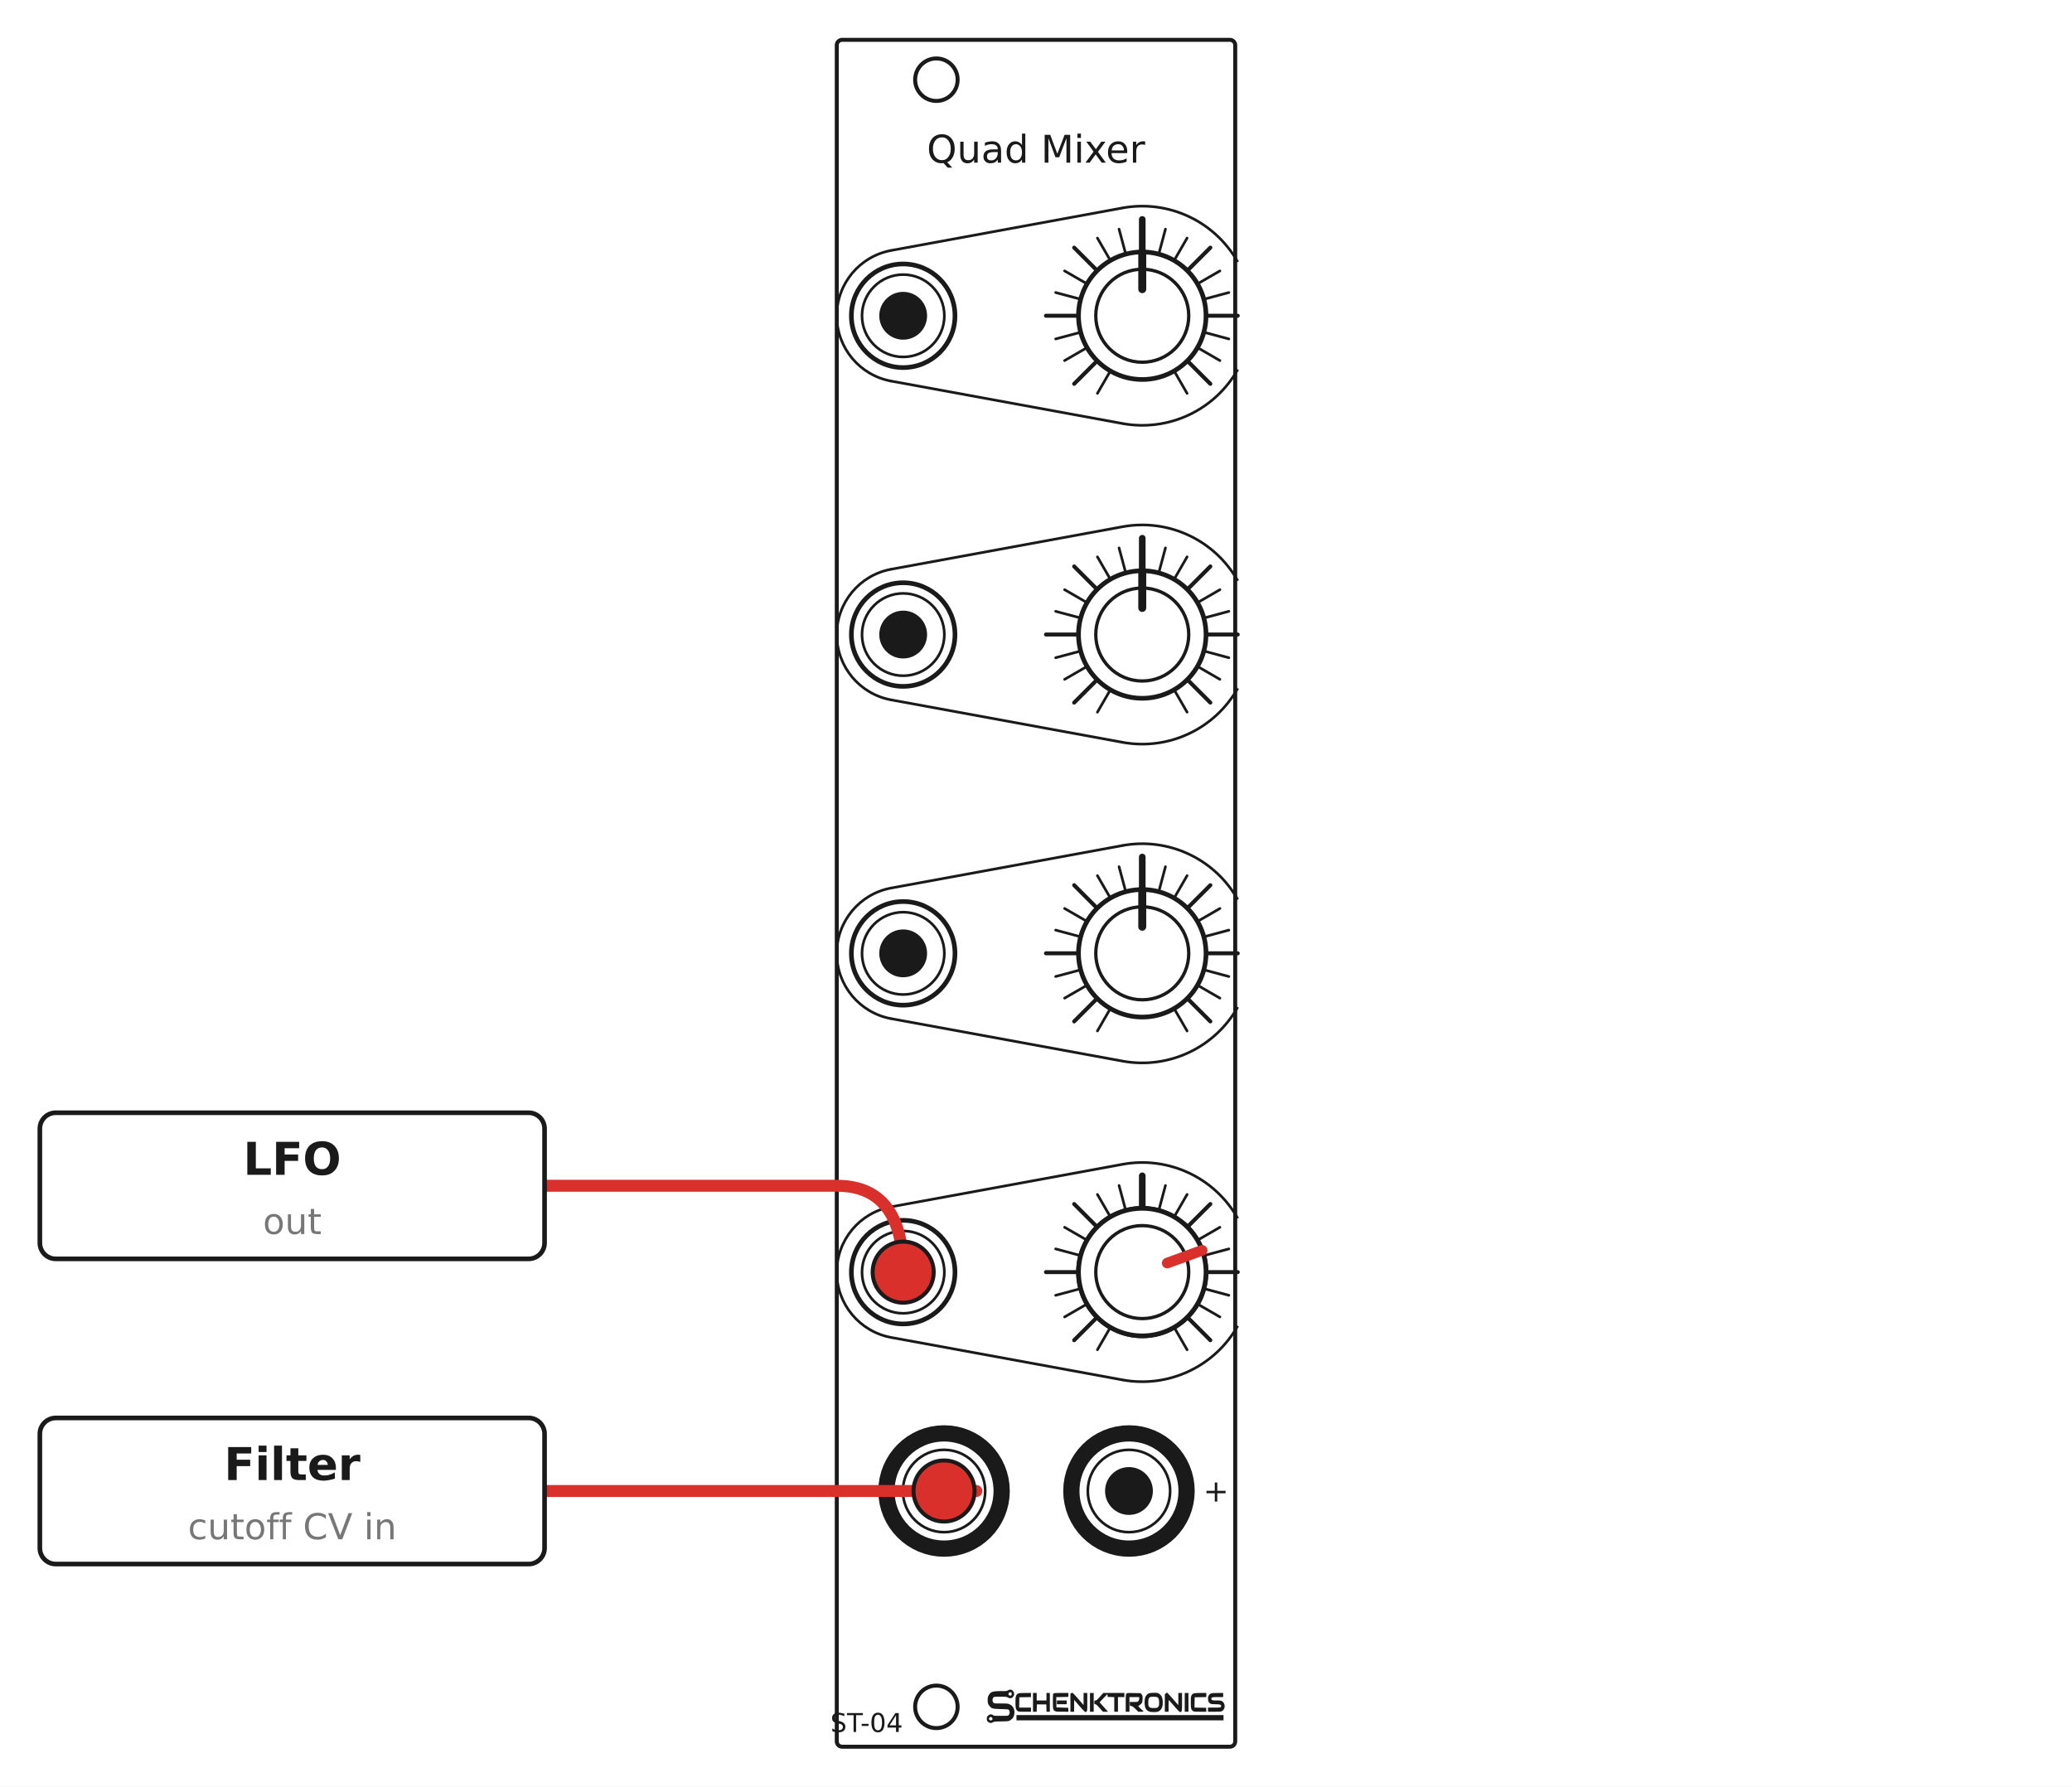
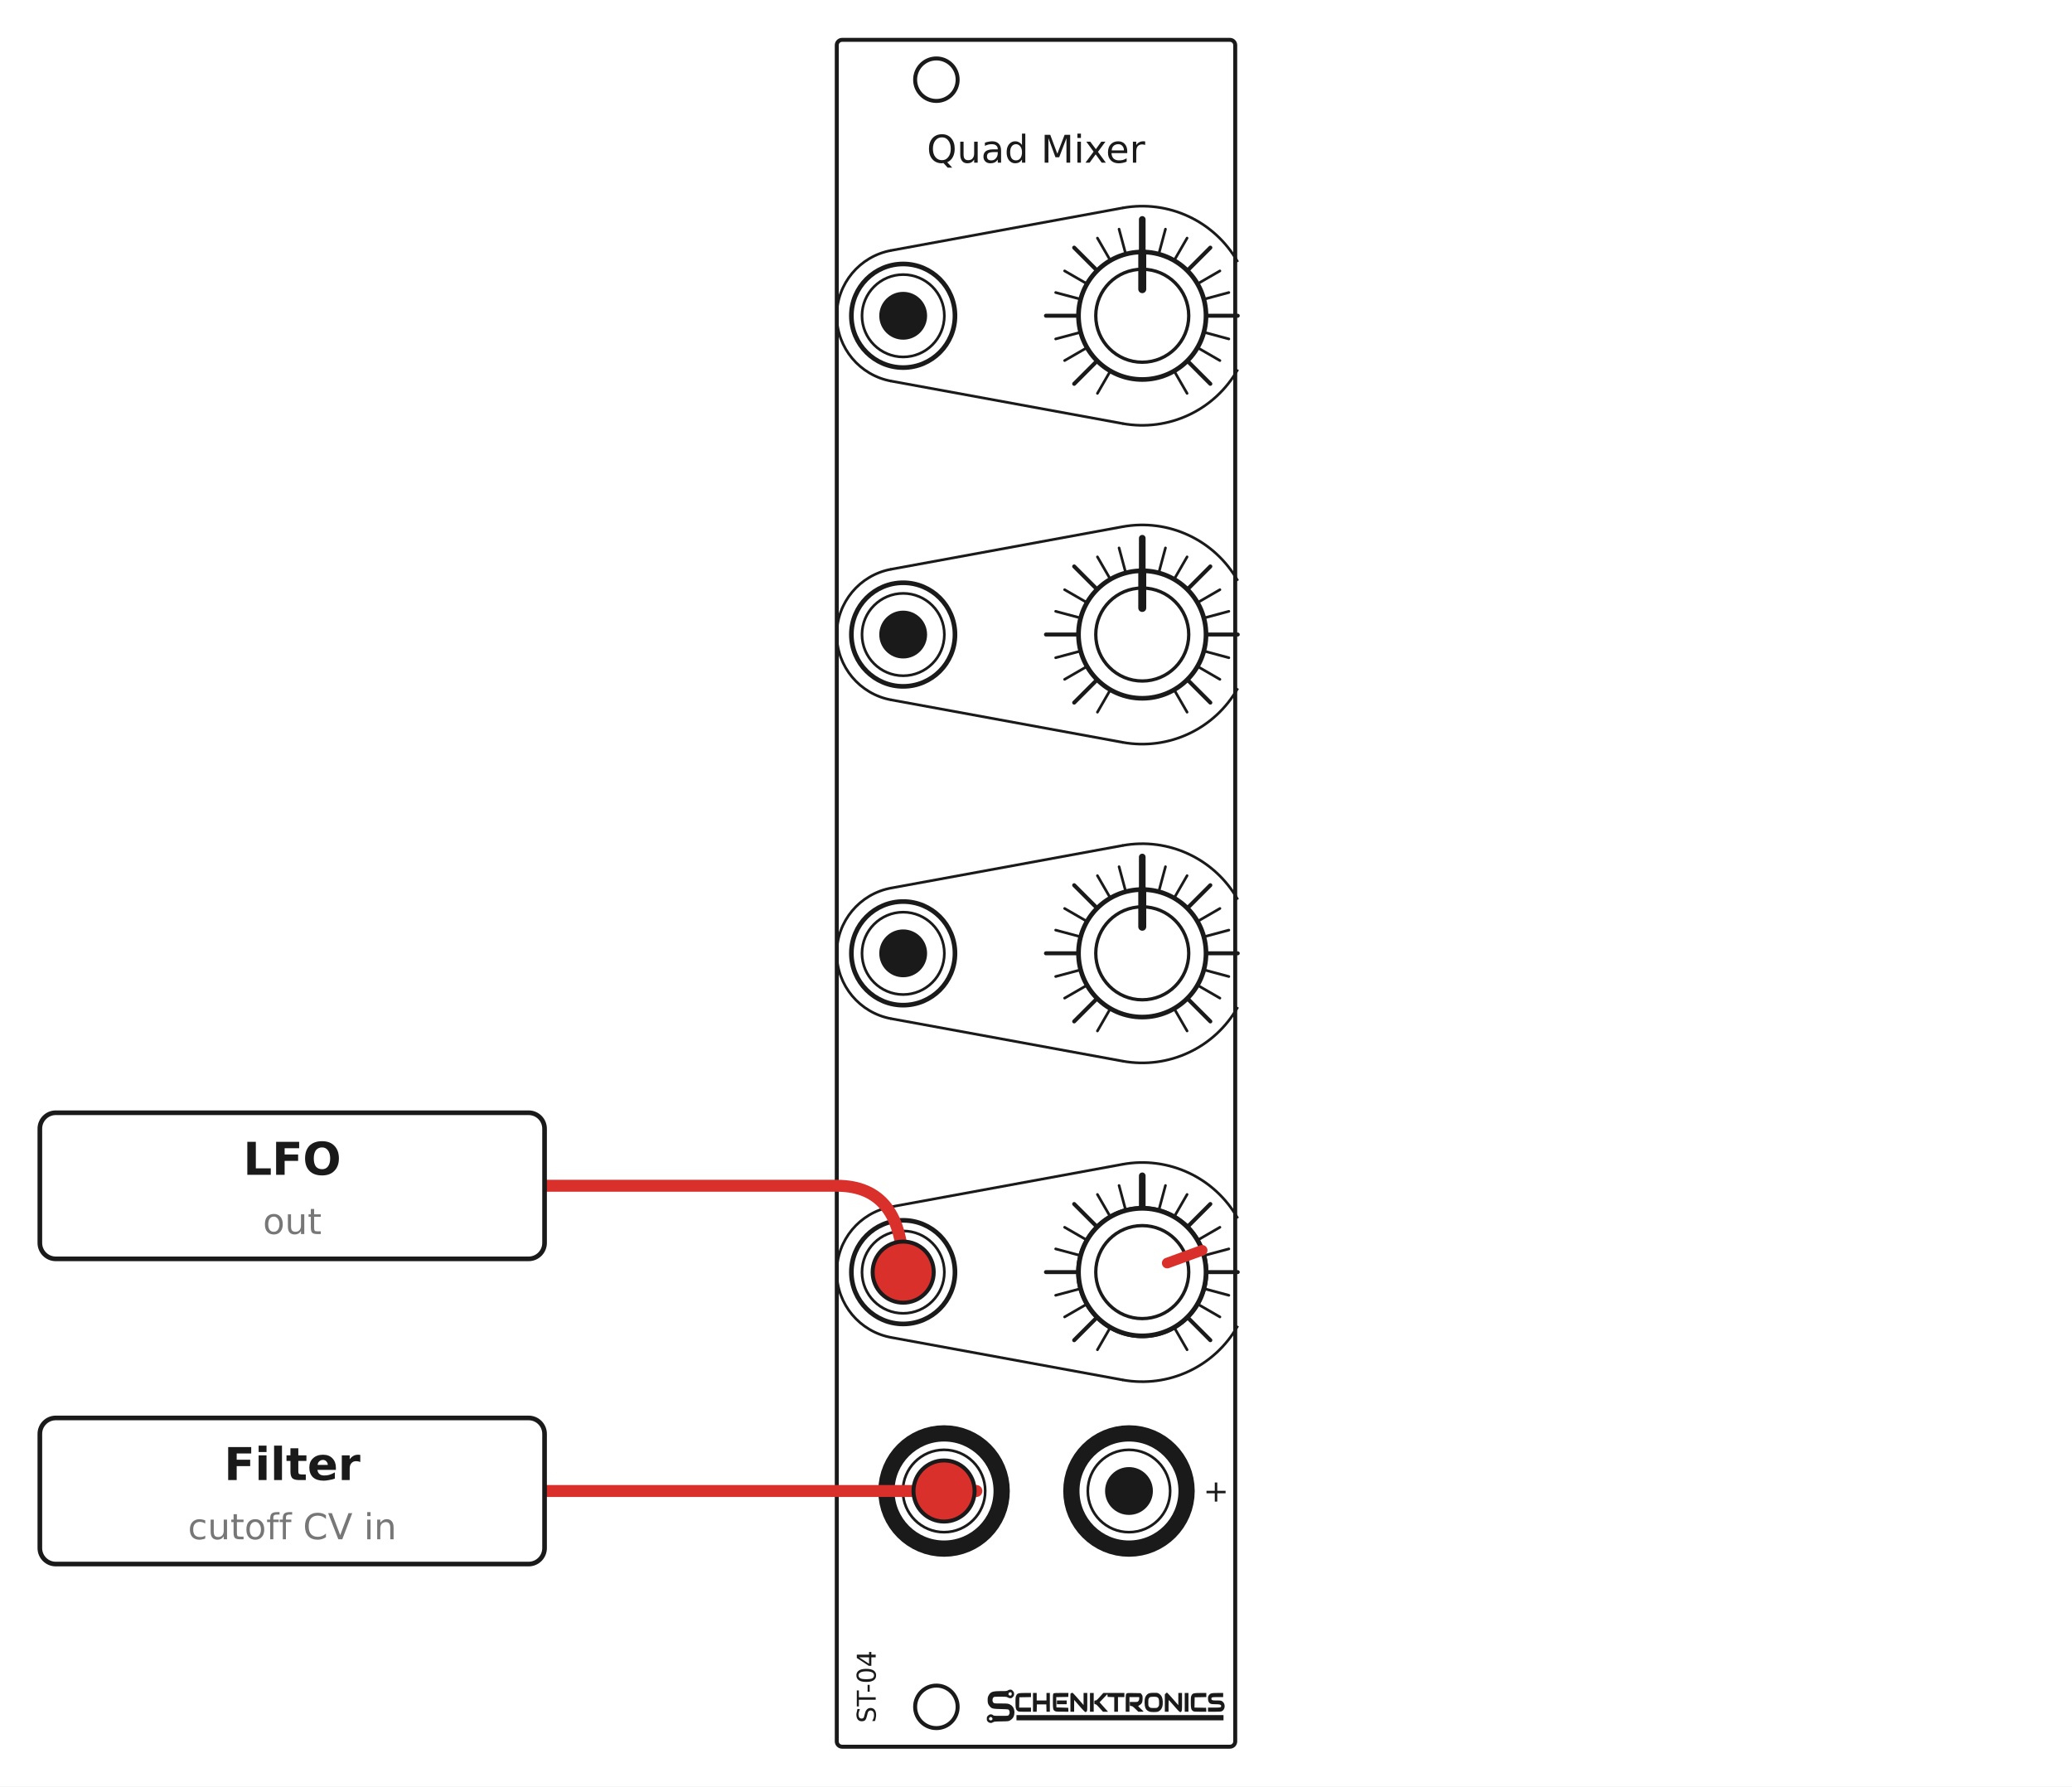
<svg xmlns="http://www.w3.org/2000/svg" viewBox="37.000 32.750 156.000 134.500" width="624" height="538">
  <rect x="37.000" y="32.750" width="156.000" height="134.500" fill="#fff" />
  <defs>
    <marker id="r" viewBox="0 0 10 10" refX="9" refY="5" markerWidth="4" markerHeight="4" orient="auto">
      <path d="M0 1 L10 5 L0 9 z" fill="#d9302c" />
    </marker>
    <marker id="b" viewBox="0 0 10 10" refX="9" refY="5" markerWidth="4" markerHeight="4" orient="auto">
      <path d="M0 1 L10 5 L0 9 z" fill="#2a6fb0" />
    </marker>
  </defs>
  <rect x="100.0" y="35.75" width="30.0" height="128.5" rx="0.4" fill="#fff" stroke="#1a1a1a" stroke-width="0.3" />
  <polygon points="117.313,161.052 116.576,161.052 116.576,160.770 117.313,160.770 117.313,161.052" fill="#1a1a1a" />
  <polygon points="119.344,161.617 119.064,161.617 119.064,160.206 119.344,160.206 119.344,161.617" fill="#1a1a1a" />
  <polygon points="126.477,161.617 126.198,161.617 126.198,160.206 126.477,160.206 126.477,161.617" fill="#1a1a1a" />
  <polygon points="129.118,162.266 113.530,162.266 113.530,161.871 129.118,161.871 129.118,162.266" fill="#1a1a1a" />
  <polygon points="115.053,160.770 115.789,160.770 115.789,160.206 116.043,160.206 116.043,161.617 115.791,161.617 115.784,161.342 115.777,161.067 115.066,161.067 115.059,161.342 115.051,161.617 114.774,161.617 114.774,160.206 115.053,160.206 115.053,160.770" fill="#1a1a1a" />
  <polygon points="117.765,160.203 117.796,160.231 117.857,160.294 117.941,160.385 118.042,160.497 118.155,160.625 118.198,160.674 118.582,161.116 118.582,160.206 118.861,160.206 118.861,160.879 118.861,161.092 118.860,161.256 118.857,161.378 118.853,161.465 118.847,161.524 118.838,161.562 118.825,161.586 118.815,161.598 118.758,161.635 118.719,161.645 118.684,161.624 118.618,161.564 118.524,161.468 118.405,161.338 118.271,161.186 117.874,160.728 117.872,161.172 117.871,161.617 117.592,161.617 117.592,160.264 117.654,160.219 117.714,160.190 117.765,160.203" fill="#1a1a1a" />
  <polygon points="117.435,160.354 117.427,160.502 116.524,160.518 116.538,161.292 117.427,161.321 117.442,161.617 116.978,161.616 116.803,161.615 116.671,161.612 116.574,161.606 116.505,161.596 116.456,161.582 116.429,161.570 116.378,161.538 116.340,161.500 116.312,161.448 116.293,161.375 116.281,161.273 116.274,161.134 116.272,160.950 116.272,160.830 116.272,160.638 116.274,160.494 116.279,160.392 116.286,160.323 116.296,160.279 116.309,160.253 116.312,160.250 116.332,160.235 116.366,160.224 116.421,160.216 116.503,160.210 116.619,160.207 116.774,160.206 116.897,160.206 117.442,160.206 117.435,160.354" fill="#1a1a1a" />
  <polygon points="121.654,160.516 121.171,160.516 121.171,161.617 120.892,161.617 120.892,160.518 120.645,160.510 120.397,160.502 120.384,160.397 120.372,160.293 120.080,160.600 119.788,160.907 120.105,161.262 120.422,161.617 120.041,161.617 119.788,161.335 119.679,161.216 119.598,161.134 119.539,161.083 119.494,161.058 119.465,161.052 119.423,161.049 119.402,161.028 119.395,160.976 119.394,160.911 119.396,160.828 119.406,160.786 119.433,160.772 119.477,160.770 119.515,160.765 119.556,160.746 119.606,160.706 119.673,160.640 119.765,160.542 119.813,160.488 120.066,160.206 121.654,160.206 121.654,160.516" fill="#1a1a1a" />
  <polygon points="114.622,160.515 114.184,160.523 113.746,160.530 113.739,160.918 113.732,161.306 114.622,161.306 114.622,161.617 114.156,161.617 113.990,161.617 113.867,161.615 113.779,161.611 113.716,161.604 113.672,161.592 113.637,161.576 113.604,161.553 113.603,161.552 113.550,161.503 113.511,161.442 113.484,161.360 113.467,161.247 113.458,161.095 113.455,160.913 113.456,160.752 113.459,160.635 113.467,160.550 113.480,160.485 113.500,160.428 113.506,160.415 113.539,160.347 113.578,160.295 113.629,160.258 113.699,160.233 113.796,160.217 113.926,160.209 114.097,160.206 114.175,160.206 114.622,160.206 114.622,160.515" fill="#1a1a1a" />
  <polygon points="127.823,160.515 127.385,160.523 126.947,160.530 126.940,160.918 126.933,161.305 127.371,161.313 127.810,161.321 127.825,161.617 127.361,161.617 127.194,161.616 127.069,161.614 126.979,161.610 126.915,161.602 126.869,161.590 126.833,161.573 126.812,161.560 126.756,161.513 126.715,161.456 126.686,161.378 126.668,161.272 126.658,161.128 126.655,160.938 126.655,160.905 126.656,160.737 126.660,160.614 126.667,160.527 126.679,160.463 126.697,160.412 126.702,160.403 126.737,160.338 126.779,160.290 126.835,160.254 126.911,160.230 127.016,160.216 127.156,160.208 127.338,160.206 127.372,160.206 127.823,160.206 127.823,160.515" fill="#1a1a1a" />
  <polygon points="124.884,160.196 124.940,160.251 125.020,160.335 125.119,160.443 125.232,160.569 125.303,160.650 125.715,161.123 125.716,160.206 125.995,160.206 125.995,160.863 125.994,161.079 125.993,161.246 125.989,161.371 125.984,161.460 125.976,161.521 125.966,161.562 125.955,161.582 125.925,161.623 125.893,161.643 125.853,161.641 125.802,161.613 125.735,161.556 125.648,161.466 125.535,161.341 125.407,161.194 125.293,161.063 125.190,160.947 125.105,160.851 125.041,160.782 125.005,160.746 124.998,160.742 124.992,160.769 124.986,160.842 124.982,160.953 124.980,161.091 124.979,161.179 124.979,161.617 124.700,161.617 124.700,160.316 124.763,160.247 124.814,160.200 124.855,160.177 124.858,160.177 124.884,160.196" fill="#1a1a1a" />
  <polygon points="122.143,160.208 122.300,160.210 122.368,160.211 122.877,160.220 122.951,160.312 122.989,160.364 123.011,160.414 123.021,160.480 123.025,160.578 123.025,160.623 123.016,160.791 122.987,160.917 122.932,161.012 122.847,161.087 122.813,161.109 122.747,161.151 122.704,161.184 122.695,161.196 122.713,161.220 122.762,161.272 122.834,161.343 122.898,161.403 122.981,161.483 123.048,161.549 123.090,161.592 123.101,161.605 123.077,161.611 123.015,161.615 122.927,161.617 122.901,161.617 122.702,161.617 122.487,161.407 122.385,161.311 122.310,161.247 122.251,161.210 122.199,161.192 122.172,161.188 122.073,161.179 122.065,161.031 122.057,160.883 122.352,160.883 122.479,160.882 122.566,160.879 122.624,160.871 122.662,160.855 122.692,160.831 122.708,160.814 122.756,160.736 122.771,160.635 122.771,160.630 122.771,160.516 122.035,160.516 122.035,161.617 121.755,161.617 121.755,160.968 121.756,160.759 121.757,160.600 121.759,160.482 121.763,160.399 121.770,160.342 121.779,160.305 121.793,160.279 121.808,160.261 121.828,160.241 121.853,160.226 121.889,160.216 121.945,160.211 122.027,160.208 122.143,160.208" fill="#1a1a1a" />
  <polygon points="129.092,160.516 128.678,160.516 128.511,160.517 128.388,160.522 128.303,160.531 128.248,160.546 128.218,160.570 128.205,160.604 128.204,160.633 128.211,160.686 128.237,160.723 128.288,160.748 128.372,160.763 128.495,160.769 128.602,160.770 128.740,160.771 128.839,160.776 128.909,160.785 128.962,160.802 129.009,160.826 129.015,160.829 129.114,160.920 129.177,161.037 129.204,161.168 129.195,161.301 129.150,161.425 129.068,161.527 129.016,161.564 128.980,161.583 128.936,161.597 128.877,161.606 128.795,161.612 128.683,161.615 128.531,161.617 128.439,161.617 127.950,161.617 127.950,161.306 128.414,161.306 128.591,161.306 128.723,161.302 128.817,161.295 128.880,161.282 128.917,161.262 128.935,161.234 128.940,161.196 128.940,161.190 128.929,161.137 128.891,161.099 128.822,161.073 128.716,161.059 128.566,161.053 128.514,161.052 128.352,161.049 128.231,161.038 128.143,161.015 128.079,160.978 128.030,160.924 127.999,160.875 127.961,160.761 127.950,160.624 127.954,160.520 127.973,160.447 128.012,160.382 128.018,160.373 128.067,160.316 128.118,160.273 128.182,160.243 128.264,160.223 128.375,160.212 128.521,160.207 128.672,160.206 129.092,160.206 129.092,160.516" fill="#1a1a1a" />
  <polygon points="124.081,160.197 124.145,160.207 124.197,160.225 124.248,160.253 124.274,160.270 124.391,160.369 124.472,160.493 124.522,160.652 124.543,160.841 124.541,161.061 124.511,161.240 124.450,161.384 124.372,161.485 124.294,161.550 124.209,161.601 124.175,161.615 124.087,161.632 123.968,161.641 123.836,161.642 123.707,161.637 123.597,161.624 123.530,161.607 123.398,161.537 123.300,161.445 123.233,161.322 123.193,161.163 123.178,160.959 123.177,160.925 123.456,160.925 123.457,161.048 123.461,161.130 123.472,161.182 123.492,161.218 123.525,161.253 123.534,161.262 123.574,161.295 123.614,161.317 123.668,161.328 123.747,161.334 123.864,161.335 123.866,161.335 123.983,161.334 124.060,161.330 124.112,161.319 124.148,161.298 124.183,161.265 124.194,161.252 124.231,161.207 124.254,161.163 124.265,161.104 124.268,161.014 124.269,160.940 124.262,160.773 124.238,160.651 124.190,160.568 124.113,160.518 124.000,160.494 123.844,160.491 123.811,160.492 123.700,160.498 123.627,160.507 123.579,160.522 123.545,160.548 123.517,160.581 123.488,160.624 123.470,160.671 123.460,160.736 123.457,160.834 123.456,160.925 123.177,160.925 123.177,160.906 123.184,160.722 123.209,160.580 123.255,160.465 123.324,160.366 123.393,160.297 123.467,160.249 123.559,160.218 123.677,160.201 123.834,160.194 123.862,160.194 123.991,160.194 124.081,160.197" fill="#1a1a1a" />
  <polygon points="113.139,159.959 113.197,159.989 113.261,160.054 113.262,160.055 113.319,160.130 113.346,160.198 113.352,160.280 113.345,160.365 113.318,160.432 113.263,160.501 113.196,160.565 113.136,160.594 113.066,160.601 112.963,160.584 112.876,160.544 112.842,160.524 112.803,160.510 112.752,160.500 112.679,160.493 112.577,160.490 112.438,160.488 112.315,160.488 112.148,160.488 112.025,160.490 111.937,160.493 111.877,160.499 111.837,160.509 111.811,160.525 111.790,160.545 111.783,160.553 111.737,160.642 111.723,160.748 111.740,160.851 111.788,160.931 111.794,160.938 111.820,160.958 111.851,160.972 111.893,160.983 111.955,160.990 112.044,160.994 112.168,160.996 112.334,160.996 112.365,160.996 112.542,160.997 112.678,160.999 112.780,161.004 112.858,161.012 112.919,161.024 112.973,161.041 113.007,161.054 113.157,161.144 113.271,161.272 113.346,161.431 113.377,161.618 113.378,161.654 113.358,161.855 113.299,162.022 113.198,162.158 113.065,162.259 113.020,162.284 112.978,162.304 112.933,162.318 112.874,162.328 112.796,162.334 112.689,162.339 112.547,162.343 112.391,162.346 112.208,162.350 112.068,162.354 111.964,162.360 111.890,162.367 111.837,162.378 111.798,162.392 111.769,162.409 111.651,162.460 111.530,162.457 111.418,162.404 111.386,162.376 111.331,162.315 111.304,162.259 111.296,162.180 111.296,162.151 111.456,162.151 111.459,162.175 111.501,162.241 111.568,162.271 111.646,162.260 111.696,162.230 111.726,162.175 111.719,162.111 111.682,162.053 111.623,162.017 111.590,162.012 111.525,162.033 111.476,162.086 111.456,162.151 111.296,162.151 111.296,162.147 111.300,162.056 111.321,161.993 111.368,161.933 111.390,161.910 111.492,161.836 111.601,161.811 111.707,161.835 111.760,161.871 111.785,161.890 111.815,161.904 111.857,161.914 111.920,161.921 112.009,161.925 112.132,161.927 112.296,161.927 112.360,161.927 112.539,161.927 112.674,161.926 112.772,161.922 112.841,161.917 112.887,161.908 112.917,161.896 112.938,161.879 112.945,161.872 113.004,161.770 113.018,161.653 112.987,161.535 112.962,161.490 112.947,161.471 112.925,161.457 112.888,161.446 112.832,161.438 112.748,161.431 112.631,161.426 112.473,161.421 112.358,161.417 112.153,161.411 111.992,161.403 111.867,161.391 111.771,161.375 111.697,161.353 111.638,161.322 111.586,161.281 111.534,161.228 111.526,161.220 111.443,161.113 111.392,161.007 111.366,160.884 111.360,160.742 111.363,160.621 111.374,160.534 111.400,160.459 111.429,160.398 111.475,160.322 112.929,160.322 112.965,160.378 113.041,160.402 113.063,160.403 113.125,160.395 113.156,160.362 113.164,160.335 113.169,160.256 113.162,160.206 113.140,160.166 113.097,160.153 113.052,160.155 112.984,160.170 112.948,160.209 112.936,160.239 112.929,160.322 111.475,160.322 111.489,160.298 111.556,160.220 111.636,160.160 111.735,160.118 111.862,160.089 112.022,160.073 112.222,160.065 112.347,160.064 112.513,160.064 112.636,160.062 112.725,160.057 112.787,160.049 112.831,160.037 112.865,160.020 112.883,160.008 112.974,159.966 113.065,159.952 113.139,159.959" fill="#1a1a1a" />
  <line x1="119.500" y1="56.520" x2="115.750" y2="56.520" stroke="#1a1a1a" stroke-width="0.3" stroke-linecap="round" />
  <line x1="119.500" y1="80.520" x2="115.750" y2="80.520" stroke="#1a1a1a" stroke-width="0.3" stroke-linecap="round" />
  <line x1="119.500" y1="104.520" x2="115.750" y2="104.520" stroke="#1a1a1a" stroke-width="0.3" stroke-linecap="round" />
  <line x1="119.500" y1="128.520" x2="115.750" y2="128.520" stroke="#1a1a1a" stroke-width="0.3" stroke-linecap="round" />
  <line x1="119.619" y1="55.614" x2="116.480" y2="54.773" stroke="#1a1a1a" stroke-width="0.2" stroke-linecap="round" />
  <line x1="119.619" y1="57.426" x2="116.480" y2="58.267" stroke="#1a1a1a" stroke-width="0.2" stroke-linecap="round" />
  <line x1="119.619" y1="79.614" x2="116.480" y2="78.773" stroke="#1a1a1a" stroke-width="0.2" stroke-linecap="round" />
  <line x1="119.619" y1="81.426" x2="116.480" y2="82.267" stroke="#1a1a1a" stroke-width="0.2" stroke-linecap="round" />
  <line x1="119.619" y1="103.614" x2="116.480" y2="102.773" stroke="#1a1a1a" stroke-width="0.2" stroke-linecap="round" />
  <line x1="119.619" y1="105.426" x2="116.480" y2="106.267" stroke="#1a1a1a" stroke-width="0.2" stroke-linecap="round" />
  <line x1="119.619" y1="127.614" x2="116.480" y2="126.773" stroke="#1a1a1a" stroke-width="0.2" stroke-linecap="round" />
  <line x1="119.619" y1="129.426" x2="116.480" y2="130.267" stroke="#1a1a1a" stroke-width="0.2" stroke-linecap="round" />
  <line x1="119.969" y1="54.770" x2="117.154" y2="53.145" stroke="#1a1a1a" stroke-width="0.2" stroke-linecap="round" />
  <line x1="119.969" y1="58.270" x2="117.154" y2="59.895" stroke="#1a1a1a" stroke-width="0.2" stroke-linecap="round" />
  <line x1="119.969" y1="78.770" x2="117.154" y2="77.145" stroke="#1a1a1a" stroke-width="0.2" stroke-linecap="round" />
  <line x1="119.969" y1="82.270" x2="117.154" y2="83.895" stroke="#1a1a1a" stroke-width="0.2" stroke-linecap="round" />
  <line x1="119.969" y1="102.770" x2="117.154" y2="101.145" stroke="#1a1a1a" stroke-width="0.2" stroke-linecap="round" />
  <line x1="119.969" y1="106.270" x2="117.154" y2="107.895" stroke="#1a1a1a" stroke-width="0.2" stroke-linecap="round" />
  <line x1="119.969" y1="126.770" x2="117.154" y2="125.145" stroke="#1a1a1a" stroke-width="0.2" stroke-linecap="round" />
  <line x1="119.969" y1="130.270" x2="117.154" y2="131.895" stroke="#1a1a1a" stroke-width="0.2" stroke-linecap="round" />
  <line x1="120.525" y1="54.045" x2="117.874" y2="51.394" stroke="#1a1a1a" stroke-width="0.3" stroke-linecap="round" />
  <line x1="120.525" y1="58.995" x2="117.874" y2="61.647" stroke="#1a1a1a" stroke-width="0.3" stroke-linecap="round" />
  <line x1="120.525" y1="78.045" x2="117.874" y2="75.394" stroke="#1a1a1a" stroke-width="0.3" stroke-linecap="round" />
  <line x1="120.525" y1="82.995" x2="117.874" y2="85.647" stroke="#1a1a1a" stroke-width="0.3" stroke-linecap="round" />
  <line x1="120.525" y1="102.045" x2="117.874" y2="99.394" stroke="#1a1a1a" stroke-width="0.3" stroke-linecap="round" />
  <line x1="120.525" y1="106.995" x2="117.874" y2="109.647" stroke="#1a1a1a" stroke-width="0.3" stroke-linecap="round" />
  <line x1="120.525" y1="126.045" x2="117.874" y2="123.394" stroke="#1a1a1a" stroke-width="0.3" stroke-linecap="round" />
  <line x1="120.525" y1="130.995" x2="117.874" y2="133.647" stroke="#1a1a1a" stroke-width="0.3" stroke-linecap="round" />
  <line x1="121.250" y1="53.489" x2="119.625" y2="50.674" stroke="#1a1a1a" stroke-width="0.2" stroke-linecap="round" />
  <line x1="121.250" y1="59.551" x2="119.625" y2="62.366" stroke="#1a1a1a" stroke-width="0.2" stroke-linecap="round" />
  <line x1="121.250" y1="77.489" x2="119.625" y2="74.674" stroke="#1a1a1a" stroke-width="0.2" stroke-linecap="round" />
  <line x1="121.250" y1="83.551" x2="119.625" y2="86.366" stroke="#1a1a1a" stroke-width="0.2" stroke-linecap="round" />
  <line x1="121.250" y1="101.489" x2="119.625" y2="98.674" stroke="#1a1a1a" stroke-width="0.2" stroke-linecap="round" />
  <line x1="121.250" y1="107.551" x2="119.625" y2="110.366" stroke="#1a1a1a" stroke-width="0.2" stroke-linecap="round" />
  <line x1="121.250" y1="125.489" x2="119.625" y2="122.674" stroke="#1a1a1a" stroke-width="0.2" stroke-linecap="round" />
  <line x1="121.250" y1="131.551" x2="119.625" y2="134.366" stroke="#1a1a1a" stroke-width="0.2" stroke-linecap="round" />
  <line x1="121.509" y1="48.406" x2="104.096" y2="51.605" stroke="#1a1a1a" stroke-width="0.2" stroke-linecap="round" />
  <line x1="121.509" y1="72.406" x2="104.096" y2="75.605" stroke="#1a1a1a" stroke-width="0.2" stroke-linecap="round" />
  <line x1="121.509" y1="96.406" x2="104.096" y2="99.605" stroke="#1a1a1a" stroke-width="0.2" stroke-linecap="round" />
  <line x1="121.509" y1="120.406" x2="104.096" y2="123.605" stroke="#1a1a1a" stroke-width="0.2" stroke-linecap="round" />
  <line x1="121.512" y1="64.635" x2="104.098" y2="61.441" stroke="#1a1a1a" stroke-width="0.2" stroke-linecap="round" />
  <line x1="121.512" y1="88.635" x2="104.098" y2="85.441" stroke="#1a1a1a" stroke-width="0.2" stroke-linecap="round" />
  <line x1="121.512" y1="112.635" x2="104.098" y2="109.441" stroke="#1a1a1a" stroke-width="0.2" stroke-linecap="round" />
  <line x1="121.512" y1="136.635" x2="104.098" y2="133.441" stroke="#1a1a1a" stroke-width="0.2" stroke-linecap="round" />
  <line x1="122.094" y1="53.139" x2="121.253" y2="50.000" stroke="#1a1a1a" stroke-width="0.2" stroke-linecap="round" />
  <line x1="122.094" y1="77.139" x2="121.253" y2="74.000" stroke="#1a1a1a" stroke-width="0.2" stroke-linecap="round" />
  <line x1="122.094" y1="101.139" x2="121.253" y2="98.000" stroke="#1a1a1a" stroke-width="0.2" stroke-linecap="round" />
  <line x1="122.094" y1="125.139" x2="121.253" y2="122.000" stroke="#1a1a1a" stroke-width="0.2" stroke-linecap="round" />
  <line x1="123.000" y1="53.020" x2="123.000" y2="49.270" stroke="#1a1a1a" stroke-width="0.5" stroke-linecap="round" />
  <line x1="123.000" y1="77.020" x2="123.000" y2="73.270" stroke="#1a1a1a" stroke-width="0.5" stroke-linecap="round" />
  <line x1="123.000" y1="101.020" x2="123.000" y2="97.270" stroke="#1a1a1a" stroke-width="0.5" stroke-linecap="round" />
  <line x1="123.000" y1="125.020" x2="123.000" y2="121.270" stroke="#1a1a1a" stroke-width="0.5" stroke-linecap="round" />
  <line x1="123.906" y1="53.139" x2="124.747" y2="50.000" stroke="#1a1a1a" stroke-width="0.2" stroke-linecap="round" />
  <line x1="123.906" y1="77.139" x2="124.747" y2="74.000" stroke="#1a1a1a" stroke-width="0.2" stroke-linecap="round" />
  <line x1="123.906" y1="101.139" x2="124.747" y2="98.000" stroke="#1a1a1a" stroke-width="0.2" stroke-linecap="round" />
  <line x1="123.906" y1="125.139" x2="124.747" y2="122.000" stroke="#1a1a1a" stroke-width="0.2" stroke-linecap="round" />
  <line x1="124.750" y1="53.489" x2="126.375" y2="50.674" stroke="#1a1a1a" stroke-width="0.2" stroke-linecap="round" />
  <line x1="124.750" y1="59.551" x2="126.375" y2="62.366" stroke="#1a1a1a" stroke-width="0.2" stroke-linecap="round" />
  <line x1="124.750" y1="77.489" x2="126.375" y2="74.674" stroke="#1a1a1a" stroke-width="0.2" stroke-linecap="round" />
  <line x1="124.750" y1="83.551" x2="126.375" y2="86.366" stroke="#1a1a1a" stroke-width="0.2" stroke-linecap="round" />
  <line x1="124.750" y1="101.489" x2="126.375" y2="98.674" stroke="#1a1a1a" stroke-width="0.2" stroke-linecap="round" />
  <line x1="124.750" y1="107.551" x2="126.375" y2="110.366" stroke="#1a1a1a" stroke-width="0.2" stroke-linecap="round" />
  <line x1="124.750" y1="125.489" x2="126.375" y2="122.674" stroke="#1a1a1a" stroke-width="0.2" stroke-linecap="round" />
  <line x1="124.750" y1="131.551" x2="126.375" y2="134.366" stroke="#1a1a1a" stroke-width="0.2" stroke-linecap="round" />
  <line x1="125.475" y1="54.045" x2="128.126" y2="51.394" stroke="#1a1a1a" stroke-width="0.3" stroke-linecap="round" />
  <line x1="125.475" y1="58.995" x2="128.126" y2="61.647" stroke="#1a1a1a" stroke-width="0.3" stroke-linecap="round" />
  <line x1="125.475" y1="78.045" x2="128.126" y2="75.394" stroke="#1a1a1a" stroke-width="0.3" stroke-linecap="round" />
  <line x1="125.475" y1="82.995" x2="128.126" y2="85.647" stroke="#1a1a1a" stroke-width="0.3" stroke-linecap="round" />
  <line x1="125.475" y1="102.045" x2="128.126" y2="99.394" stroke="#1a1a1a" stroke-width="0.3" stroke-linecap="round" />
  <line x1="125.475" y1="106.995" x2="128.126" y2="109.647" stroke="#1a1a1a" stroke-width="0.3" stroke-linecap="round" />
  <line x1="125.475" y1="126.045" x2="128.126" y2="123.394" stroke="#1a1a1a" stroke-width="0.3" stroke-linecap="round" />
  <line x1="125.475" y1="130.995" x2="128.126" y2="133.647" stroke="#1a1a1a" stroke-width="0.3" stroke-linecap="round" />
  <line x1="126.031" y1="54.770" x2="128.846" y2="53.145" stroke="#1a1a1a" stroke-width="0.2" stroke-linecap="round" />
  <line x1="126.031" y1="58.270" x2="128.846" y2="59.895" stroke="#1a1a1a" stroke-width="0.2" stroke-linecap="round" />
  <line x1="126.031" y1="78.770" x2="128.846" y2="77.145" stroke="#1a1a1a" stroke-width="0.2" stroke-linecap="round" />
  <line x1="126.031" y1="82.270" x2="128.846" y2="83.895" stroke="#1a1a1a" stroke-width="0.2" stroke-linecap="round" />
  <line x1="126.031" y1="102.770" x2="128.846" y2="101.145" stroke="#1a1a1a" stroke-width="0.2" stroke-linecap="round" />
  <line x1="126.031" y1="106.270" x2="128.846" y2="107.895" stroke="#1a1a1a" stroke-width="0.2" stroke-linecap="round" />
  <line x1="126.031" y1="126.770" x2="128.846" y2="125.145" stroke="#1a1a1a" stroke-width="0.2" stroke-linecap="round" />
  <line x1="126.031" y1="130.270" x2="128.846" y2="131.895" stroke="#1a1a1a" stroke-width="0.2" stroke-linecap="round" />
  <line x1="126.381" y1="55.614" x2="129.520" y2="54.773" stroke="#1a1a1a" stroke-width="0.2" stroke-linecap="round" />
  <line x1="126.381" y1="57.426" x2="129.520" y2="58.267" stroke="#1a1a1a" stroke-width="0.2" stroke-linecap="round" />
  <line x1="126.381" y1="79.614" x2="129.520" y2="78.773" stroke="#1a1a1a" stroke-width="0.2" stroke-linecap="round" />
  <line x1="126.381" y1="81.426" x2="129.520" y2="82.267" stroke="#1a1a1a" stroke-width="0.2" stroke-linecap="round" />
  <line x1="126.381" y1="103.614" x2="129.520" y2="102.773" stroke="#1a1a1a" stroke-width="0.2" stroke-linecap="round" />
  <line x1="126.381" y1="105.426" x2="129.520" y2="106.267" stroke="#1a1a1a" stroke-width="0.2" stroke-linecap="round" />
  <line x1="126.381" y1="127.614" x2="129.520" y2="126.773" stroke="#1a1a1a" stroke-width="0.2" stroke-linecap="round" />
  <line x1="126.381" y1="129.426" x2="129.520" y2="130.267" stroke="#1a1a1a" stroke-width="0.2" stroke-linecap="round" />
  <line x1="126.500" y1="56.520" x2="130.190" y2="56.520" stroke="#1a1a1a" stroke-width="0.3" stroke-linecap="round" />
  <line x1="126.500" y1="80.520" x2="130.190" y2="80.520" stroke="#1a1a1a" stroke-width="0.3" stroke-linecap="round" />
  <line x1="126.500" y1="104.520" x2="130.190" y2="104.520" stroke="#1a1a1a" stroke-width="0.3" stroke-linecap="round" />
  <line x1="126.500" y1="128.520" x2="130.190" y2="128.520" stroke="#1a1a1a" stroke-width="0.3" stroke-linecap="round" />
  <path d="M104.098 61.441 A5.000 5.000 0 0 1 104.096 51.605" fill="none" stroke="#1a1a1a" stroke-width="0.2" />
  <path d="M104.098 85.441 A5.000 5.000 0 0 1 104.096 75.605" fill="none" stroke="#1a1a1a" stroke-width="0.2" />
  <path d="M104.098 109.441 A5.000 5.000 0 0 1 104.096 99.605" fill="none" stroke="#1a1a1a" stroke-width="0.2" />
  <path d="M104.098 133.441 A5.000 5.000 0 0 1 104.096 123.605" fill="none" stroke="#1a1a1a" stroke-width="0.2" />
  <path d="M121.509 48.406 A8.250 8.250 0 0 1 130.190 52.474" fill="none" stroke="#1a1a1a" stroke-width="0.2" />
  <path d="M121.509 72.406 A8.250 8.250 0 0 1 130.190 76.475" fill="none" stroke="#1a1a1a" stroke-width="0.2" />
  <path d="M121.509 96.406 A8.250 8.250 0 0 1 130.190 100.475" fill="none" stroke="#1a1a1a" stroke-width="0.2" />
  <path d="M121.509 120.406 A8.250 8.250 0 0 1 130.190 124.475" fill="none" stroke="#1a1a1a" stroke-width="0.2" />
  <path d="M130.190 60.566 A8.250 8.250 0 0 1 121.512 64.635" fill="none" stroke="#1a1a1a" stroke-width="0.2" />
  <path d="M130.190 84.566 A8.250 8.250 0 0 1 121.512 88.635" fill="none" stroke="#1a1a1a" stroke-width="0.2" />
  <path d="M130.190 108.566 A8.250 8.250 0 0 1 121.512 112.635" fill="none" stroke="#1a1a1a" stroke-width="0.2" />
  <path d="M130.190 132.565 A8.250 8.250 0 0 1 121.512 136.635" fill="none" stroke="#1a1a1a" stroke-width="0.2" />
  <circle cx="108.077" cy="145.0" r="2.45" fill="none" stroke="#1a1a1a" stroke-width="5.0" />
  <circle cx="122.0" cy="145.0" r="2.45" fill="none" stroke="#1a1a1a" stroke-width="5.0" />
  <text x="101.527" y="145.000" font-family="DejaVu Sans, Helvetica, Arial, sans-serif" font-size="2.300" fill="#1a1a1a" text-anchor="middle" dominant-baseline="central">-</text>
  <text x="128.55" y="145.000" font-family="DejaVu Sans, Helvetica, Arial, sans-serif" font-size="2.300" fill="#1a1a1a" text-anchor="middle" dominant-baseline="central">+</text>
-   <text x="102.25" y="162.460" font-family="DejaVu Sans, Helvetica, Arial, sans-serif" font-size="1.955" fill="#1a1a1a" text-anchor="middle" dominant-baseline="central">ST-04</text>
+   <text x="102.25" y="162.460" font-family="DejaVu Sans, Helvetica, Arial, sans-serif" font-size="1.955" transform="rotate(-90.0 102.25 162.4597)" fill="#1a1a1a" text-anchor="start" dominant-baseline="central">ST-04</text>
  <text x="115.0" y="44.000" font-family="DejaVu Sans, Helvetica, Arial, sans-serif" font-size="2.875" fill="#1a1a1a" text-anchor="middle" dominant-baseline="central">Quad Mixer</text>
  <circle cx="105.0" cy="104.523" r="3.9" fill="#fff" stroke="#1a1a1a" stroke-width="0.35" />
  <circle cx="105.0" cy="104.523" r="3.1" fill="none" stroke="#1a1a1a" stroke-width="0.2" />
  <circle cx="105.0" cy="104.523" r="1.8" fill="#1a1a1a" />
  <circle cx="108.077" cy="145.0" r="3.9" fill="#fff" stroke="#1a1a1a" stroke-width="0.35" />
  <circle cx="108.077" cy="145.0" r="3.1" fill="none" stroke="#1a1a1a" stroke-width="0.2" />
  <circle cx="108.077" cy="145.0" r="1.8" fill="#1a1a1a" />
  <circle cx="123.0" cy="80.52" r="4.8" fill="#fff" stroke="#1a1a1a" stroke-width="0.35" />
  <circle cx="123.0" cy="80.52" r="3.5" fill="#fff" stroke="#1a1a1a" stroke-width="0.25" />
  <line x1="123.0" y1="75.72" x2="123.0" y2="78.52" stroke="#1a1a1a" stroke-width="0.6" stroke-linecap="round" />
  <circle cx="105.0" cy="80.523" r="3.9" fill="#fff" stroke="#1a1a1a" stroke-width="0.35" />
  <circle cx="105.0" cy="80.523" r="3.1" fill="none" stroke="#1a1a1a" stroke-width="0.2" />
  <circle cx="105.0" cy="80.523" r="1.8" fill="#1a1a1a" />
  <circle cx="107.5" cy="161.25" r="1.6" fill="#fff" stroke="#1a1a1a" stroke-width="0.3" />
  <circle cx="107.5" cy="38.75" r="1.6" fill="#fff" stroke="#1a1a1a" stroke-width="0.3" />
  <circle cx="122.0" cy="145.0" r="3.9" fill="#fff" stroke="#1a1a1a" stroke-width="0.35" />
  <circle cx="122.0" cy="145.0" r="3.1" fill="none" stroke="#1a1a1a" stroke-width="0.2" />
  <circle cx="122.0" cy="145.0" r="1.8" fill="#1a1a1a" />
  <circle cx="123.0" cy="56.52" r="4.8" fill="#fff" stroke="#1a1a1a" stroke-width="0.35" />
  <circle cx="123.0" cy="56.52" r="3.5" fill="#fff" stroke="#1a1a1a" stroke-width="0.25" />
  <line x1="123.0" y1="51.72" x2="123.0" y2="54.52" stroke="#1a1a1a" stroke-width="0.6" stroke-linecap="round" />
  <circle cx="105.0" cy="56.523" r="3.9" fill="#fff" stroke="#1a1a1a" stroke-width="0.35" />
  <circle cx="105.0" cy="56.523" r="3.1" fill="none" stroke="#1a1a1a" stroke-width="0.2" />
  <circle cx="105.0" cy="56.523" r="1.8" fill="#1a1a1a" />
  <circle cx="105.0" cy="128.523" r="3.9" fill="#fff" stroke="#1a1a1a" stroke-width="0.35" />
  <circle cx="105.0" cy="128.523" r="3.1" fill="none" stroke="#1a1a1a" stroke-width="0.2" />
  <circle cx="105.0" cy="128.523" r="1.8" fill="#1a1a1a" />
  <circle cx="123.0" cy="128.52" r="4.8" fill="#fff" stroke="#1a1a1a" stroke-width="0.35" />
  <circle cx="123.0" cy="128.52" r="3.5" fill="#fff" stroke="#1a1a1a" stroke-width="0.25" />
  <line x1="123.0" y1="123.72" x2="123.0" y2="126.52" stroke="#1a1a1a" stroke-width="0.6" stroke-linecap="round" />
  <circle cx="123.0" cy="104.52" r="4.8" fill="#fff" stroke="#1a1a1a" stroke-width="0.35" />
  <circle cx="123.0" cy="104.52" r="3.5" fill="#fff" stroke="#1a1a1a" stroke-width="0.25" />
  <line x1="123.0" y1="99.72" x2="123.0" y2="102.52" stroke="#1a1a1a" stroke-width="0.6" stroke-linecap="round" />
  <circle cx="123.0" cy="128.52" r="4.8" fill="#fff" stroke="#1a1a1a" stroke-width="0.35" />
  <circle cx="123.0" cy="128.52" r="3.5" fill="#fff" stroke="#1a1a1a" stroke-width="0.25" />
  <line x1="124.88" y1="127.84" x2="127.51" y2="126.88" stroke="#d9302c" stroke-width="0.8" stroke-linecap="round" />
  <path d="M78.00 122.02 H100.00 Q105.00 122.02 105.00 128.52" fill="none" stroke="#d9302c" stroke-width="0.9" stroke-linecap="round" />
  <path d="M108.08 145.00 C123.12 145.00 62.96 145.00 78.00 145.00" fill="none" stroke="#d9302c" stroke-width="0.9" stroke-linecap="round" marker-end="url(#r)" />
  <circle cx="105.0" cy="128.523" r="2.3" fill="#d9302c" stroke="#1a1a1a" stroke-width="0.3" />
  <circle cx="108.077" cy="145.0" r="2.3" fill="#d9302c" stroke="#1a1a1a" stroke-width="0.3" />
  <rect x="40.0" y="116.523" width="38" height="11" rx="1.2" fill="#fff" stroke="#1a1a1a" stroke-width="0.35" />
  <text x="59.00" y="120.02" font-family="DejaVu Sans, Helvetica, Arial, sans-serif" font-size="3.4" font-weight="bold" fill="#1a1a1a" text-anchor="middle" dominant-baseline="central">LFO</text>
  <text x="59.00" y="124.72" font-family="DejaVu Sans, Helvetica, Arial, sans-serif" font-size="2.7" font-weight="normal" fill="#777" text-anchor="middle" dominant-baseline="central">out</text>
  <rect x="40.0" y="139.5" width="38" height="11" rx="1.2" fill="#fff" stroke="#1a1a1a" stroke-width="0.35" />
  <text x="59.00" y="143.00" font-family="DejaVu Sans, Helvetica, Arial, sans-serif" font-size="3.4" font-weight="bold" fill="#1a1a1a" text-anchor="middle" dominant-baseline="central">Filter</text>
  <text x="59.00" y="147.70" font-family="DejaVu Sans, Helvetica, Arial, sans-serif" font-size="2.7" font-weight="normal" fill="#777" text-anchor="middle" dominant-baseline="central">cutoff CV in</text>
</svg>
